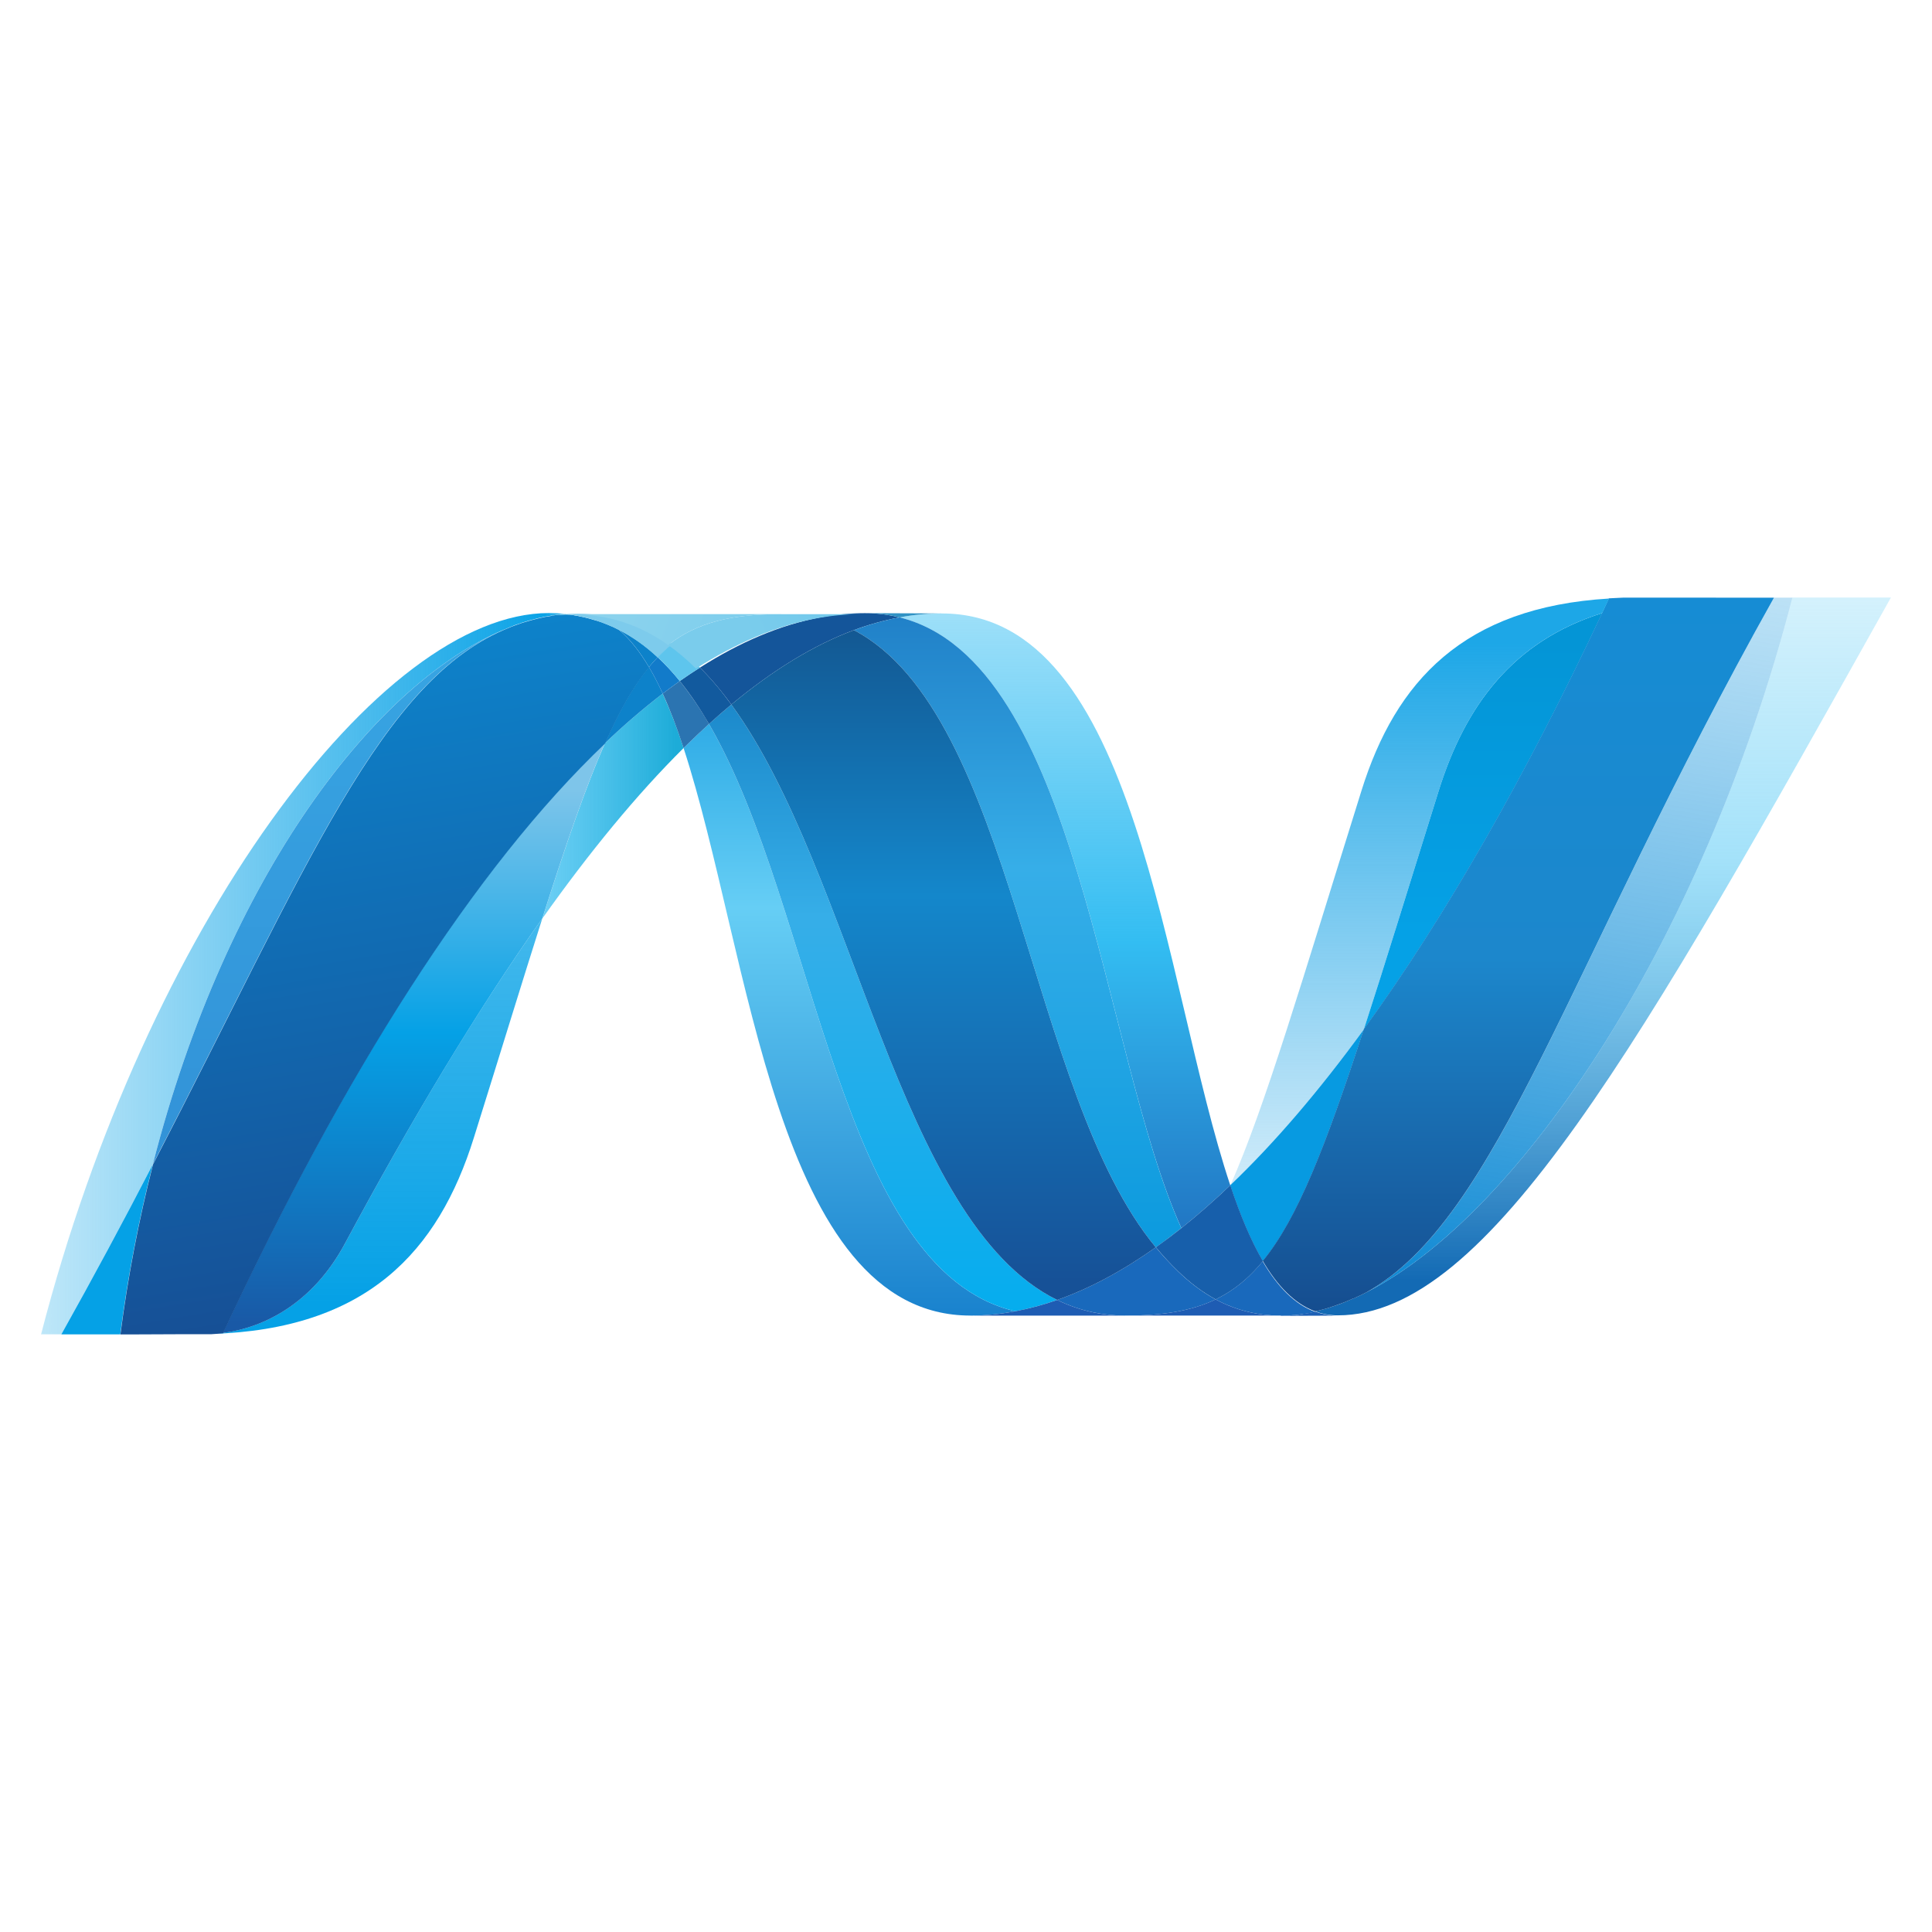
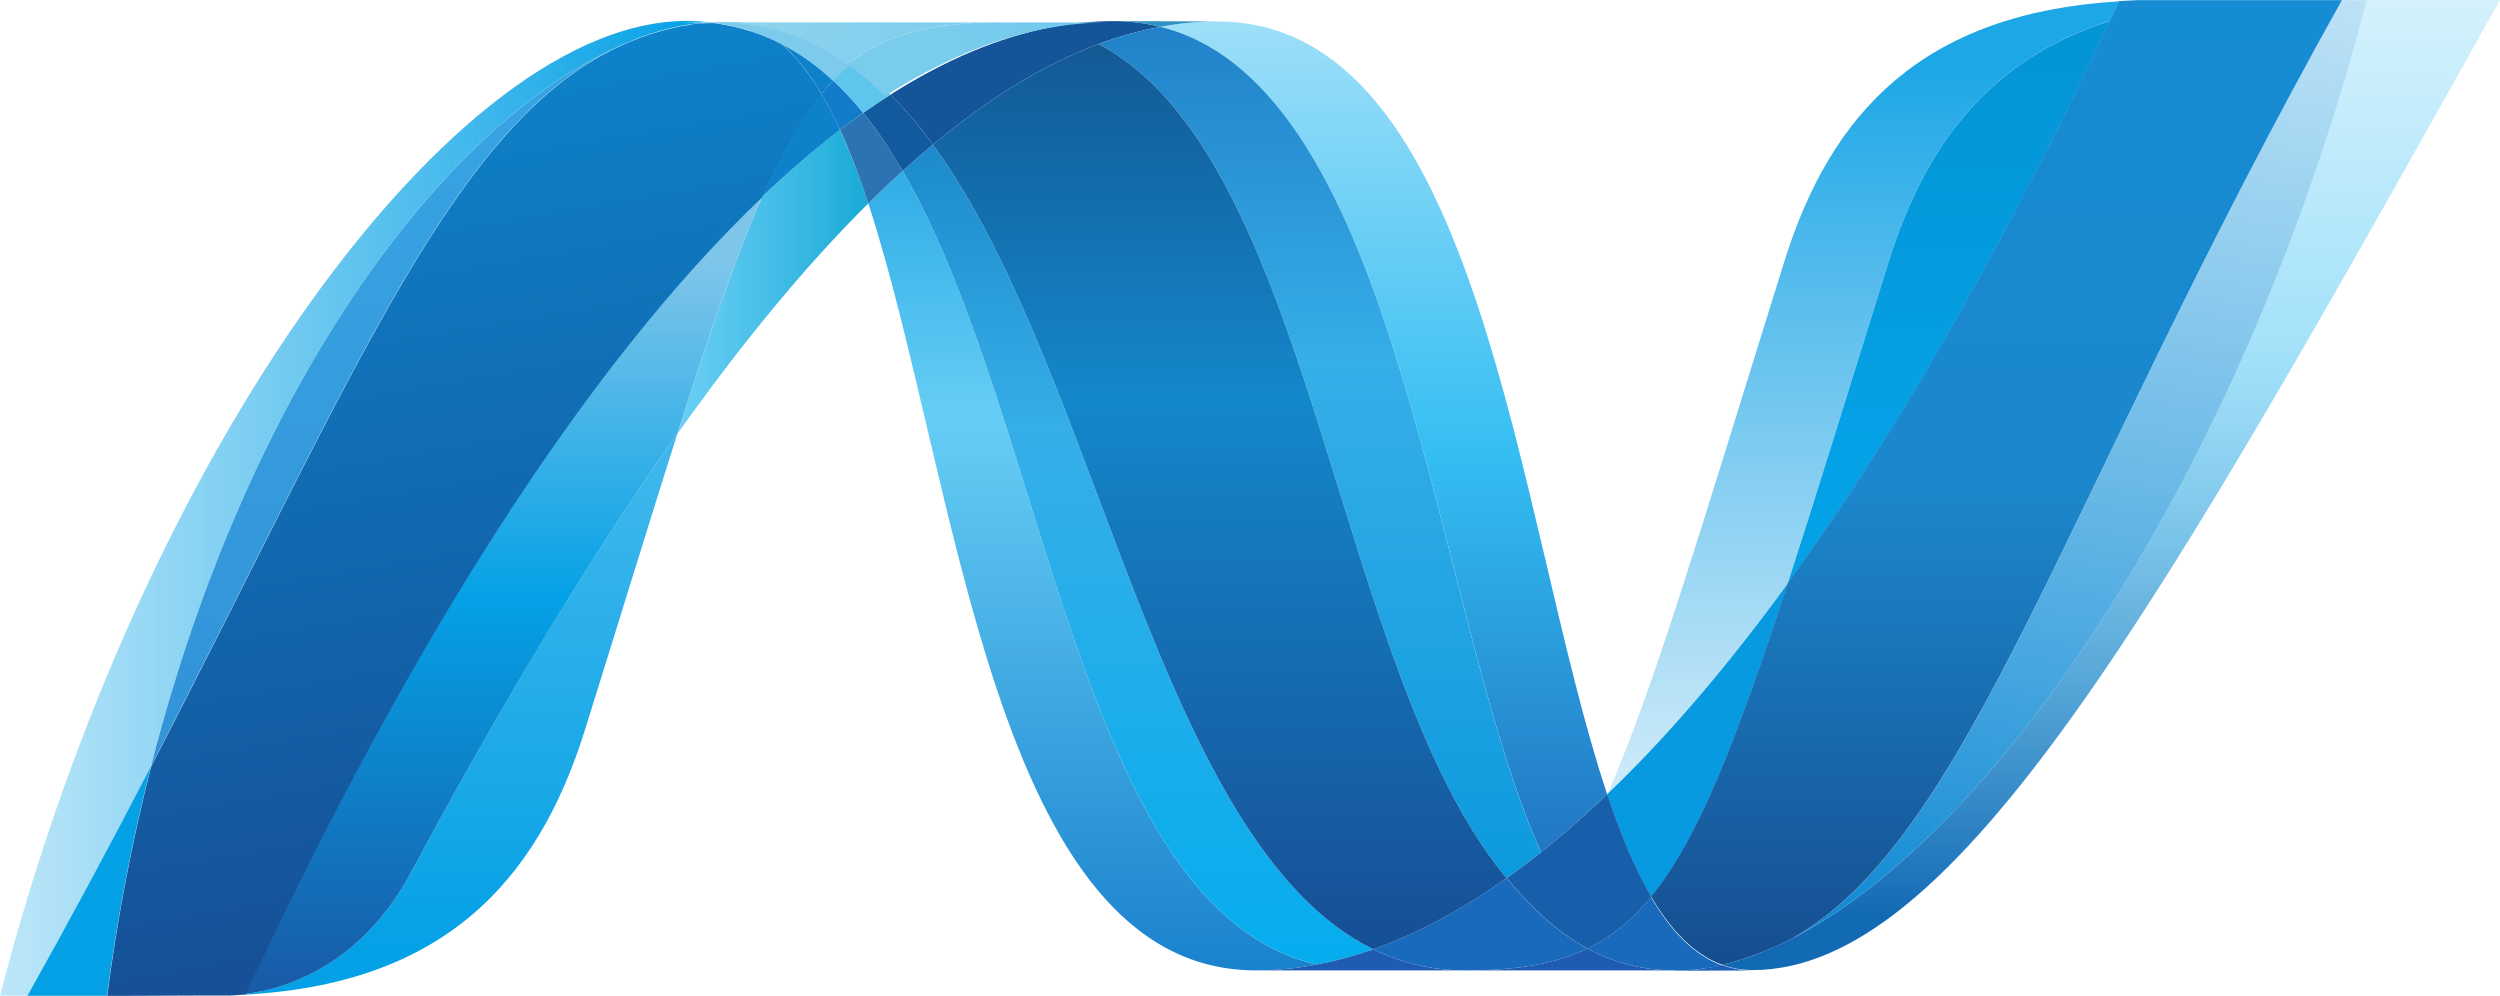
- <svg xmlns="http://www.w3.org/2000/svg" viewBox="0 0 128 128">
-   <linearGradient id="dot-net-original-a" gradientUnits="userSpaceOnUse" x1="61.631" y1="563.347" x2="62.022" y2="563.347" gradientTransform="matrix(0 149.735 149.735 0 -84296.266 -9188.014)">
-     <stop offset="0" stop-color="#0994DC" />
-     <stop offset=".35" stop-color="#66CEF5" />
-     <stop offset=".35" stop-color="#66CEF5" />
-     <stop offset=".846" stop-color="#127BCA" />
-     <stop offset=".846" stop-color="#127BCA" />
-     <stop offset="1" stop-color="#127BCA" />
+ <svg xmlns="http://www.w3.org/2000/svg" viewBox="0 0 122.557 48.821" version="1.1" id="svg70" width="122.557" height="48.821">
+   <defs id="defs70" />
+   <linearGradient id="dot-net-original-a" gradientUnits="userSpaceOnUse" x1="61.631" y1="563.347" x2="62.022" y2="563.347" gradientTransform="matrix(0,149.735,149.735,0,-84298.987,-9227.603)">
+     <stop offset="0" stop-color="#0994DC" id="stop1" />
+     <stop offset=".35" stop-color="#66CEF5" id="stop2" />
+     <stop offset=".35" stop-color="#66CEF5" id="stop3" />
+     <stop offset=".846" stop-color="#127BCA" id="stop4" />
+     <stop offset=".846" stop-color="#127BCA" id="stop5" />
+     <stop offset="1" stop-color="#127BCA" id="stop6" />
  </linearGradient>
-   <path fill="url(#dot-net-original-a)" d="M45.288 49.559c4.417 13.507 6.09 37.601 19.006 37.601.982 0 1.977-.096 2.974-.286-11.74-2.737-13.132-26.569-20.297-38.912a61.601 61.601 0 00-1.683 1.597" />
-   <linearGradient id="dot-net-original-b" gradientUnits="userSpaceOnUse" x1="61.705" y1="563.34" x2="62.095" y2="563.34" gradientTransform="matrix(0 153.551 153.551 0 -86442.719 -9435.969)">
-     <stop offset="0" stop-color="#0E76BC" />
-     <stop offset=".36" stop-color="#36AEE8" />
-     <stop offset=".36" stop-color="#36AEE8" />
-     <stop offset=".846" stop-color="#00ADEF" />
-     <stop offset=".846" stop-color="#00ADEF" />
-     <stop offset="1" stop-color="#00ADEF" />
+   <path fill="url(#dot-net-original-a)" d="m 42.567,9.97 c 4.417,13.507 6.09,37.601 19.006,37.601 0.982,0 1.977,-0.096 2.974,-0.286 C 52.807,44.548 51.415,20.716 44.25,8.373 A 61.601,61.601 0 0 0 42.567,9.97" id="path6" style="fill:url(#dot-net-original-a)" />
+   <linearGradient id="dot-net-original-b" gradientUnits="userSpaceOnUse" x1="61.705" y1="563.34" x2="62.095" y2="563.34" gradientTransform="matrix(0,153.551,153.551,0,-86445.44,-9475.558)">
+     <stop offset="0" stop-color="#0E76BC" id="stop7" />
+     <stop offset=".36" stop-color="#36AEE8" id="stop8" />
+     <stop offset=".36" stop-color="#36AEE8" id="stop9" />
+     <stop offset=".846" stop-color="#00ADEF" id="stop10" />
+     <stop offset=".846" stop-color="#00ADEF" id="stop11" />
+     <stop offset="1" stop-color="#00ADEF" id="stop12" />
  </linearGradient>
-   <path fill="url(#dot-net-original-b)" d="M46.971 47.962c7.165 12.342 8.557 36.174 20.297 38.912a18.621 18.621 0 002.773-.749C59.502 80.961 56.59 57.819 48.453 46.678c-.492.41-.987.839-1.482 1.284" />
-   <path fill="#14559A" d="M57.294 40.623c-.98 0-1.977.096-2.977.286-2.612.493-5.268 1.618-7.944 3.321.73.722 1.427 1.547 2.081 2.448 2.723-2.259 5.427-3.928 8.12-4.932a18.177 18.177 0 013.029-.842 9.393 9.393 0 00-2.309-.281" />
-   <linearGradient id="dot-net-original-c" gradientUnits="userSpaceOnUse" x1="67.486" y1="564.985" x2="67.876" y2="564.985" gradientTransform="matrix(0 -122.178 -122.178 0 69099.289 8331.043)">
-     <stop offset="0" stop-color="#1C63B7" />
-     <stop offset=".5" stop-color="#33BDF2" />
-     <stop offset="1" stop-color="#33BDF2" stop-opacity=".42" />
+   <path fill="url(#dot-net-original-b)" d="m 44.25,8.373 c 7.165,12.342 8.557,36.174 20.297,38.912 A 18.621,18.621 0 0 0 67.32,46.536 C 56.781,41.372 53.869,18.23 45.732,7.089 45.24,7.499 44.745,7.928 44.25,8.373" id="path12" style="fill:url(#dot-net-original-b)" />
+   <path fill="#14559a" d="m 54.573,1.034 c -0.98,0 -1.977,0.096 -2.977,0.286 -2.612,0.493 -5.268,1.618 -7.944,3.321 0.73,0.722 1.427,1.547 2.081,2.448 2.723,-2.259 5.427,-3.928 8.12,-4.932 A 18.177,18.177 0 0 1 56.882,1.315 9.393,9.393 0 0 0 54.573,1.034" id="path13" />
+   <linearGradient id="dot-net-original-c" gradientUnits="userSpaceOnUse" x1="67.486" y1="564.985" x2="67.876" y2="564.985" gradientTransform="matrix(0,-122.178,-122.178,0,69096.568,8291.454)">
+     <stop offset="0" stop-color="#1C63B7" id="stop13" />
+     <stop offset=".5" stop-color="#33BDF2" id="stop14" />
+     <stop offset="1" stop-color="#33BDF2" stop-opacity=".42" id="stop15" />
  </linearGradient>
-   <path fill="url(#dot-net-original-c)" d="M78.268 81.366a47.16 47.16 0 003.24-2.84c-4.488-13.443-6.095-37.883-19.101-37.883-.93 0-1.868.087-2.804.26C71.45 43.85 72.968 69.625 78.268 81.366" />
-   <path fill="#3092C4" d="M59.604 40.904a9.355 9.355 0 00-2.311-.282l5.114.019c-.929 0-1.867.086-2.803.263" />
-   <path fill="#1969BC" d="M78.04 84.221a19.441 19.441 0 01-1.466-1.584c-2.188 1.549-4.368 2.724-6.533 3.489.771.376 1.578.656 2.436.829.664.136 1.353.206 2.075.206 2.431 0 4.353-.288 5.987-1.072-.9-.488-1.726-1.118-2.499-1.868" />
-   <linearGradient id="dot-net-original-d" gradientUnits="userSpaceOnUse" x1="61.852" y1="563.281" x2="62.243" y2="563.281" gradientTransform="matrix(0 159.425 159.425 0 -89733.742 -9828.116)">
-     <stop offset="0" stop-color="#166AB8" />
-     <stop offset=".4" stop-color="#36AEE8" />
-     <stop offset=".4" stop-color="#36AEE8" />
-     <stop offset=".846" stop-color="#0798DD" />
-     <stop offset=".846" stop-color="#0798DD" />
-     <stop offset="1" stop-color="#0798DD" />
+   <path fill="url(#dot-net-original-c)" d="m 75.547,41.777 a 47.16,47.16 0 0 0 3.24,-2.84 C 74.299,25.494 72.692,1.054 59.686,1.054 c -0.93,0 -1.868,0.087 -2.804,0.26 11.847,2.947 13.365,28.722 18.665,40.463" id="path15" style="fill:url(#dot-net-original-c)" />
+   <path fill="#3092c4" d="M 56.883,1.315 A 9.355,9.355 0 0 0 54.572,1.033 l 5.114,0.019 c -0.929,0 -1.867,0.086 -2.803,0.263" id="path16" />
+   <path fill="#1969bc" d="m 75.319,44.632 a 19.441,19.441 0 0 1 -1.466,-1.584 c -2.188,1.549 -4.368,2.724 -6.533,3.489 0.771,0.376 1.578,0.656 2.436,0.829 0.664,0.136 1.353,0.206 2.075,0.206 2.431,0 4.353,-0.288 5.987,-1.072 -0.9,-0.488 -1.726,-1.118 -2.499,-1.868" id="path17" />
+   <linearGradient id="dot-net-original-d" gradientUnits="userSpaceOnUse" x1="61.852" y1="563.281" x2="62.243" y2="563.281" gradientTransform="matrix(0,159.425,159.425,0,-89736.463,-9867.705)">
+     <stop offset="0" stop-color="#166AB8" id="stop17" />
+     <stop offset=".4" stop-color="#36AEE8" id="stop18" />
+     <stop offset=".4" stop-color="#36AEE8" id="stop19" />
+     <stop offset=".846" stop-color="#0798DD" id="stop20" />
+     <stop offset=".846" stop-color="#0798DD" id="stop21" />
+     <stop offset="1" stop-color="#0798DD" id="stop22" />
  </linearGradient>
-   <path fill="url(#dot-net-original-d)" d="M56.573 41.748c10.611 5.55 11.534 30.684 20.001 40.889.568-.4 1.13-.824 1.691-1.271-5.3-11.741-6.815-37.519-18.66-40.463-1.011.189-2.02.469-3.032.845" />
-   <linearGradient id="dot-net-original-e" gradientUnits="userSpaceOnUse" x1="61.975" y1="563.367" x2="62.366" y2="563.367" gradientTransform="matrix(0 169.528 169.528 0 -95443.742 -10473.372)">
-     <stop offset="0" stop-color="#124379" />
-     <stop offset=".39" stop-color="#1487CB" />
-     <stop offset=".39" stop-color="#1487CB" />
-     <stop offset=".78" stop-color="#165197" />
-     <stop offset=".78" stop-color="#165197" />
-     <stop offset="1" stop-color="#165197" />
+   <path fill="url(#dot-net-original-d)" d="m 53.852,2.159 c 10.611,5.55 11.534,30.684 20.001,40.889 0.568,-0.4 1.13,-0.824 1.691,-1.271 -5.3,-11.741 -6.815,-37.519 -18.66,-40.463 -1.011,0.189 -2.02,0.469 -3.032,0.845" id="path22" style="fill:url(#dot-net-original-d)" />
+   <linearGradient id="dot-net-original-e" gradientUnits="userSpaceOnUse" x1="61.975" y1="563.367" x2="62.366" y2="563.367" gradientTransform="matrix(0,169.528,169.528,0,-95446.463,-10512.961)">
+     <stop offset="0" stop-color="#124379" id="stop23" />
+     <stop offset=".39" stop-color="#1487CB" id="stop24" />
+     <stop offset=".39" stop-color="#1487CB" id="stop25" />
+     <stop offset=".78" stop-color="#165197" id="stop26" />
+     <stop offset=".78" stop-color="#165197" id="stop27" />
+     <stop offset="1" stop-color="#165197" id="stop28" />
  </linearGradient>
-   <path fill="url(#dot-net-original-e)" d="M48.453 46.678c8.137 11.141 11.049 34.284 21.588 39.448 2.166-.765 4.346-1.939 6.533-3.489-8.467-10.205-9.39-35.338-20.001-40.889-2.693 1.002-5.397 2.671-8.12 4.93" />
-   <linearGradient id="dot-net-original-f" gradientUnits="userSpaceOnUse" x1="1006.454" y1="-1412.08" x2="1008.771" y2="-1412.08" gradientTransform="matrix(4.038 0 0 -4.038 -4028.633 -5649.283)">
-     <stop offset="0" stop-color="#33BDF2" stop-opacity=".698" />
-     <stop offset="1" stop-color="#1DACD8" />
+   <path fill="url(#dot-net-original-e)" d="M 45.732,7.089 C 53.869,18.23 56.781,41.373 67.32,46.537 69.486,45.772 71.666,44.598 73.853,43.048 65.386,32.843 64.463,7.71 53.852,2.159 51.159,3.161 48.455,4.83 45.732,7.089" id="path28" style="fill:url(#dot-net-original-e)" />
+   <linearGradient id="dot-net-original-f" gradientUnits="userSpaceOnUse" x1="1006.454" y1="-1412.08" x2="1008.771" y2="-1412.08" gradientTransform="matrix(4.038,0,0,-4.038,-4031.354,-5688.872)">
+     <stop offset="0" stop-color="#33BDF2" stop-opacity=".698" id="stop29" />
+     <stop offset="1" stop-color="#1DACD8" id="stop30" />
  </linearGradient>
-   <path fill="url(#dot-net-original-f)" d="M40.083 49.234c-1.275 2.883-2.578 6.674-4.152 11.621 3.131-4.413 6.253-8.214 9.357-11.295a33.873 33.873 0 00-1.382-3.606 46.113 46.113 0 00-3.823 3.28" />
-   <path fill="#2B74B1" d="M45.037 45.121c-.374.268-.751.542-1.13.832.495 1.08.953 2.292 1.38 3.607a66.502 66.502 0 011.684-1.597 22.346 22.346 0 00-1.934-2.842" />
-   <path fill="#125A9E" d="M46.373 44.229c-.445.282-.888.58-1.337.891.695.855 1.333 1.81 1.936 2.844.495-.448.989-.879 1.482-1.287-.654-.9-1.35-1.726-2.081-2.448" />
-   <linearGradient id="dot-net-original-g" gradientUnits="userSpaceOnUse" x1="67.564" y1="565.48" x2="67.954" y2="565.48" gradientTransform="matrix(0 -119.018 -119.018 0 67408.578 8125.832)">
-     <stop offset="0" stop-color="#136AB4" />
-     <stop offset=".6" stop-color="#59CAF5" stop-opacity=".549" />
-     <stop offset="1" stop-color="#59CAF5" stop-opacity=".235" />
+   <path fill="url(#dot-net-original-f)" d="m 37.362,9.645 c -1.275,2.883 -2.578,6.674 -4.152,11.621 3.131,-4.413 6.253,-8.214 9.357,-11.295 a 33.873,33.873 0 0 0 -1.382,-3.606 46.113,46.113 0 0 0 -3.823,3.28" id="path30" style="fill:url(#dot-net-original-f)" />
+   <path fill="#2b74b1" d="m 42.316,5.532 c -0.374,0.268 -0.751,0.542 -1.13,0.832 0.495,1.08 0.953,2.292 1.38,3.607 A 66.502,66.502 0 0 1 44.25,8.374 22.346,22.346 0 0 0 42.316,5.532" id="path31" />
+   <path fill="#125a9e" d="m 43.652,4.64 c -0.445,0.282 -0.888,0.58 -1.337,0.891 0.695,0.855 1.333,1.81 1.936,2.844 0.495,-0.448 0.989,-0.879 1.482,-1.287 -0.654,-0.9 -1.35,-1.726 -2.081,-2.448" id="path32" />
+   <linearGradient id="dot-net-original-g" gradientUnits="userSpaceOnUse" x1="67.564" y1="565.48" x2="67.954" y2="565.48" gradientTransform="matrix(0,-119.018,-119.018,0,67405.857,8086.243)">
+     <stop offset="0" stop-color="#136AB4" id="stop32" />
+     <stop offset=".6" stop-color="#59CAF5" stop-opacity=".549" id="stop33" />
+     <stop offset="1" stop-color="#59CAF5" stop-opacity=".235" id="stop34" />
  </linearGradient>
-   <path fill="url(#dot-net-original-g)" d="M118.751 39.594c-6.001 23.144-18.536 41.734-29.044 46.42h-.021l-.567.243-.069.027-.161.062-.072.03-.263.093-.108.038-.131.043-.126.044-.112.038-.224.068-.096.025-.151.041-.103.028-.165.043-.201.044c.475.175.97.264 1.503.264 9.965 0 20.013-17.858 36.638-47.556h-6.528l.001.005z" />
-   <linearGradient id="dot-net-original-h" gradientUnits="userSpaceOnUse" x1="998.231" y1="-1414.829" x2="1006.826" y2="-1414.829" gradientTransform="matrix(4.038 0 0 -4.038 -4028.633 -5649.283)">
-     <stop offset="0" stop-color="#05A1E6" stop-opacity=".247" />
-     <stop offset="1" stop-color="#05A1E6" />
+   <path fill="url(#dot-net-original-g)" d="m 116.03,0.005 c -6.001,23.144 -18.536,41.734 -29.044,46.42 h -0.021 l -0.567,0.243 -0.069,0.027 -0.161,0.062 -0.072,0.03 -0.263,0.093 -0.108,0.038 -0.131,0.043 -0.126,0.044 -0.112,0.038 -0.224,0.068 -0.096,0.025 -0.151,0.041 -0.103,0.028 -0.165,0.043 -0.201,0.044 c 0.475,0.175 0.97,0.264 1.503,0.264 9.965,0 20.013,-17.858 36.638,-47.556 h -6.528 z" id="path34" style="fill:url(#dot-net-original-g)" />
+   <linearGradient id="dot-net-original-h" gradientUnits="userSpaceOnUse" x1="998.231" y1="-1414.829" x2="1006.826" y2="-1414.829" gradientTransform="matrix(4.038,0,0,-4.038,-4031.354,-5688.872)">
+     <stop offset="0" stop-color="#05A1E6" stop-opacity=".247" id="stop35" />
+     <stop offset="1" stop-color="#05A1E6" id="stop36" />
  </linearGradient>
-   <path fill="url(#dot-net-original-h)" d="M33.766 41.563l.019-.016.023-.015h.013l.161-.062.032-.016.042-.017.173-.062h.009l.383-.134.057-.015.164-.049.075-.024.165-.049.063-.017.548-.142.075-.017.16-.031.078-.024.161-.03h.038l.333-.062h.066l.154-.027.087-.015.147-.022.081-.016.358-.032a11.467 11.467 0 00-1.061-.054c-11.223 0-26.685 20.822-33.649 47.788h1.343a390.312 390.312 0 006.062-11.266c4.879-19.1 14.814-32.126 23.64-35.577" />
-   <path fill="#0D82CA" d="M40.083 49.234a46.488 46.488 0 013.823-3.281 17.961 17.961 0 00-.911-1.761c-1.026 1.246-1.964 2.89-2.912 5.042" />
-   <path fill="#0D82CA" d="M41.005 41.72c.733.614 1.39 1.46 1.99 2.473.189-.232.381-.447.58-.649a11.263 11.263 0 00-2.712-1.897l.12.057.022.016" />
-   <linearGradient id="dot-net-original-i" gradientUnits="userSpaceOnUse" x1="67.491" y1="564.359" x2="67.881" y2="564.359" gradientTransform="matrix(0 -121.865 -121.865 0 68797.742 8310.488)">
-     <stop offset="0" stop-color="#318ED5" />
-     <stop offset="1" stop-color="#38A7E4" />
+   <path fill="url(#dot-net-original-h)" d="M 31.045,1.974 31.064,1.958 31.087,1.943 H 31.1 l 0.161,-0.062 0.032,-0.016 0.042,-0.017 0.173,-0.062 h 0.009 l 0.383,-0.134 0.057,-0.015 0.164,-0.049 0.075,-0.024 0.165,-0.049 0.063,-0.017 0.548,-0.142 0.075,-0.017 0.16,-0.031 0.078,-0.024 0.161,-0.03 h 0.038 l 0.333,-0.062 h 0.066 L 34.037,1.165 34.124,1.15 34.271,1.128 34.352,1.112 34.71,1.08 A 11.467,11.467 0 0 0 33.649,1.026 C 22.426,1.026 6.964,21.848 0,48.814 H 1.343 A 390.312,390.312 0 0 0 7.405,37.548 C 12.284,18.448 22.219,5.422 31.045,1.971" id="path36" style="fill:url(#dot-net-original-h)" />
+   <path fill="#0d82ca" d="M 37.362,9.645 A 46.488,46.488 0 0 1 41.185,6.364 17.961,17.961 0 0 0 40.274,4.603 c -1.026,1.246 -1.964,2.89 -2.912,5.042" id="path37" />
+   <path fill="#0d82ca" d="m 38.284,2.131 c 0.733,0.614 1.39,1.46 1.99,2.473 0.189,-0.232 0.381,-0.447 0.58,-0.649 A 11.263,11.263 0 0 0 38.142,2.058 l 0.12,0.057 0.022,0.016" id="path38" />
+   <linearGradient id="dot-net-original-i" gradientUnits="userSpaceOnUse" x1="67.491" y1="564.359" x2="67.881" y2="564.359" gradientTransform="matrix(0,-121.865,-121.865,0,68795.021,8270.899)">
+     <stop offset="0" stop-color="#318ED5" id="stop38" />
+     <stop offset="1" stop-color="#38A7E4" id="stop39" />
  </linearGradient>
-   <path fill="url(#dot-net-original-i)" d="M10.127 77.138c10.233-19.719 15.081-32.199 23.64-35.577-8.825 3.454-18.762 16.479-23.64 35.577" />
-   <path fill="#127BCA" d="M43.574 43.544c-.199.204-.389.417-.58.649.322.538.621 1.124.913 1.76.378-.29.756-.563 1.129-.832a15.351 15.351 0 00-1.462-1.577" />
-   <linearGradient id="dot-net-original-j" gradientUnits="userSpaceOnUse" x1="67.593" y1="564.41" x2="67.984" y2="564.41" gradientTransform="matrix(0 -118.46 -118.46 0 66884.703 8093.017)">
-     <stop offset="0" stop-color="#05A1E6" />
-     <stop offset="1" stop-color="#05A1E6" stop-opacity=".549" />
+   <path fill="url(#dot-net-original-i)" d="M 7.406,37.549 C 17.639,17.83 22.487,5.35 31.046,1.972 22.221,5.426 12.284,18.451 7.406,37.549" id="path39" style="fill:url(#dot-net-original-i)" />
+   <path fill="#127bca" d="m 40.853,3.955 c -0.199,0.204 -0.389,0.417 -0.58,0.649 0.322,0.538 0.621,1.124 0.913,1.76 0.378,-0.29 0.756,-0.563 1.129,-0.832 A 15.351,15.351 0 0 0 40.853,3.955" id="path40" />
+   <linearGradient id="dot-net-original-j" gradientUnits="userSpaceOnUse" x1="67.593" y1="564.41" x2="67.984" y2="564.41" gradientTransform="matrix(0,-118.46,-118.46,0,66881.982,8053.428)">
+     <stop offset="0" stop-color="#05A1E6" id="stop40" />
+     <stop offset="1" stop-color="#05A1E6" stop-opacity=".549" id="stop41" />
  </linearGradient>
-   <path fill="url(#dot-net-original-j)" d="M14.773 88.315l-.186.022h-.035l-.158.016h-.026l-.376.025h-.039c10.356-.29 15.091-5.475 17.44-12.997 1.785-5.701 3.252-10.505 4.537-14.535-4.338 6.106-8.696 13.384-13.077 21.539-2.112 3.93-5.325 5.572-8.08 5.922" />
-   <linearGradient id="dot-net-original-k" gradientUnits="userSpaceOnUse" x1="68.291" y1="564.525" x2="68.682" y2="564.525" gradientTransform="matrix(0 -100.1 -100.1 0 56536.551 6924.301)">
-     <stop offset="0" stop-color="#1959A6" />
-     <stop offset=".5" stop-color="#05A1E6" />
-     <stop offset=".5" stop-color="#05A1E6" />
-     <stop offset=".918" stop-color="#7EC5EA" />
-     <stop offset="1" stop-color="#7EC5EA" />
+   <path fill="url(#dot-net-original-j)" d="m 12.052,48.726 -0.186,0.022 h -0.035 l -0.158,0.016 h -0.026 l -0.376,0.025 h -0.039 c 10.356,-0.29 15.091,-5.475 17.44,-12.997 1.785,-5.701 3.252,-10.505 4.537,-14.535 -4.338,6.106 -8.696,13.384 -13.077,21.539 -2.112,3.93 -5.325,5.572 -8.08,5.922" id="path41" style="fill:url(#dot-net-original-j)" />
+   <linearGradient id="dot-net-original-k" gradientUnits="userSpaceOnUse" x1="68.291" y1="564.525" x2="68.682" y2="564.525" gradientTransform="matrix(0,-100.1,-100.1,0,56533.83,6884.712)">
+     <stop offset="0" stop-color="#1959A6" id="stop42" />
+     <stop offset=".5" stop-color="#05A1E6" id="stop43" />
+     <stop offset=".5" stop-color="#05A1E6" id="stop44" />
+     <stop offset=".918" stop-color="#7EC5EA" id="stop45" />
+     <stop offset="1" stop-color="#7EC5EA" id="stop46" />
  </linearGradient>
-   <path fill="url(#dot-net-original-k)" d="M14.773 88.311c2.755-.351 5.968-1.991 8.08-5.923 4.381-8.151 8.741-15.431 13.075-21.538 1.577-4.949 2.878-8.737 4.154-11.621-8.639 8.223-17.311 21.896-25.31 39.077" />
-   <path fill="#05A1E6" d="M10.127 77.139a388.004 388.004 0 01-6.063 11.266h3.904a95.502 95.502 0 012.158-11.264" />
-   <linearGradient id="dot-net-original-l" gradientUnits="userSpaceOnUse" x1="67.892" y1="563.82" x2="68.282" y2="563.82" gradientTransform="scale(-110.211 110.211) rotate(-80 -301.688 322.91)">
-     <stop offset="0" stop-color="#165096" />
-     <stop offset="1" stop-color="#0D82CA" />
+   <path fill="url(#dot-net-original-k)" d="m 12.052,48.722 c 2.755,-0.351 5.968,-1.991 8.08,-5.923 4.381,-8.151 8.741,-15.431 13.075,-21.538 1.577,-4.949 2.878,-8.737 4.154,-11.621 -8.639,8.223 -17.311,21.896 -25.31,39.077" id="path46" style="fill:url(#dot-net-original-k)" />
+   <path fill="#05a1e6" d="M 7.406,37.55 A 388.004,388.004 0 0 1 1.343,48.816 H 5.247 A 95.502,95.502 0 0 1 7.405,37.552" id="path47" />
+   <linearGradient id="dot-net-original-l" gradientUnits="userSpaceOnUse" x1="67.892" y1="563.82" x2="68.282" y2="563.82" gradientTransform="matrix(-19.13794,-108.5366,-108.5366,19.13794,62520.497,-3375.391)">
+     <stop offset="0" stop-color="#165096" id="stop47" />
+     <stop offset="1" stop-color="#0D82CA" id="stop48" />
  </linearGradient>
-   <path fill="url(#dot-net-original-l)" d="M37.073 40.709l-.083.016-.146.021-.086.015-.154.027-.066.016-.333.058h-.038l-.162.032-.081.022-.157.031-.074.018-.549.142-.063.018-.166.049-.075.021-.163.049-.06.016-.381.134-.173.06-.072.03-.161.06-.054.026c-8.558 3.377-13.406 15.857-23.639 35.576A94.655 94.655 0 007.979 88.41h.547l3.755-.016h1.723l.375-.025h.024l.158-.016h.037l.186-.022c8-17.182 16.672-30.854 25.31-39.077.95-2.152 1.887-3.796 2.911-5.04-.6-1.013-1.256-1.861-1.988-2.476l-.021-.016-.122-.059-.121-.061-.117-.057-.139-.058-.108-.047-.227-.095-.097-.036-.169-.068-.091-.03-.235-.081h-.019l-.272-.077-.061-.019-.229-.064-.053-.015a7.851 7.851 0 00-.569-.125l-.059-.016-.247-.04-.049-.015-.292-.039h-.051l-.226-.025-.358.033" />
-   <linearGradient id="dot-net-original-m" gradientUnits="userSpaceOnUse" x1="70.847" y1="566.882" x2="71.237" y2="566.882" gradientTransform="matrix(0 -56.721 -56.721 0 32252.127 4080.282)">
-     <stop offset="0" stop-color="#05A1E6" />
-     <stop offset=".874" stop-color="#0495D6" />
-     <stop offset="1" stop-color="#0495D6" />
+   <path fill="url(#dot-net-original-l)" d="m 34.352,1.12 -0.083,0.016 -0.146,0.021 -0.086,0.015 -0.154,0.027 -0.066,0.016 -0.333,0.058 h -0.038 l -0.162,0.032 -0.081,0.022 -0.157,0.031 -0.074,0.018 -0.549,0.142 -0.063,0.018 -0.166,0.049 -0.075,0.021 -0.163,0.049 -0.06,0.016 -0.381,0.134 -0.173,0.06 -0.072,0.03 -0.161,0.06 -0.054,0.026 C 22.497,5.358 17.649,17.838 7.416,37.557 A 94.655,94.655 0 0 0 5.258,48.821 H 5.805 L 9.56,48.805 h 1.723 l 0.375,-0.025 h 0.024 l 0.158,-0.016 h 0.037 l 0.186,-0.022 c 8,-17.182 16.672,-30.854 25.31,-39.077 0.95,-2.152 1.887,-3.796 2.911,-5.04 -0.6,-1.013 -1.256,-1.861 -1.988,-2.476 L 38.275,2.133 38.153,2.074 38.032,2.013 37.915,1.956 37.776,1.898 37.668,1.851 37.441,1.756 37.344,1.72 37.175,1.652 37.084,1.622 36.849,1.541 H 36.83 L 36.558,1.464 36.497,1.445 36.268,1.381 36.215,1.366 A 7.851,7.851 0 0 0 35.646,1.241 L 35.587,1.225 35.34,1.185 35.291,1.17 34.999,1.131 H 34.948 L 34.722,1.106 34.364,1.139" id="path48" style="fill:url(#dot-net-original-l)" />
+   <linearGradient id="dot-net-original-m" gradientUnits="userSpaceOnUse" x1="70.847" y1="566.882" x2="71.237" y2="566.882" gradientTransform="matrix(0,-56.721,-56.721,0,32249.406,4040.693)">
+     <stop offset="0" stop-color="#05A1E6" id="stop49" />
+     <stop offset=".874" stop-color="#0495D6" id="stop50" />
+     <stop offset="1" stop-color="#0495D6" id="stop51" />
  </linearGradient>
-   <path fill="url(#dot-net-original-m)" d="M95.311 52.407c-1.97 6.307-3.563 11.51-4.952 15.791 5.403-7.435 10.725-16.787 15.792-27.579-5.913 1.857-9.065 6.107-10.84 11.788" />
-   <linearGradient id="dot-net-original-n" gradientUnits="userSpaceOnUse" x1="61.634" y1="562.213" x2="62.024" y2="562.213" gradientTransform="scale(-132.813 132.813) rotate(80 365.248 244.034)">
-     <stop offset="0" stop-color="#38A7E4" stop-opacity=".329" />
-     <stop offset=".962" stop-color="#0E88D3" />
-     <stop offset=".962" stop-color="#0E88D3" />
-     <stop offset="1" stop-color="#0E88D3" />
+   <path fill="url(#dot-net-original-m)" d="M 92.59,12.818 C 90.62,19.125 89.027,24.328 87.638,28.609 93.041,21.174 98.363,11.822 103.43,1.03 97.517,2.887 94.365,7.137 92.59,12.818" id="path51" style="fill:url(#dot-net-original-m)" />
+   <linearGradient id="dot-net-original-n" gradientUnits="userSpaceOnUse" x1="61.634" y1="562.213" x2="62.024" y2="562.213" gradientTransform="matrix(-23.06273,130.7953,130.7953,23.06273,-72007.279,-21029.504)">
+     <stop offset="0" stop-color="#38A7E4" stop-opacity=".329" id="stop52" />
+     <stop offset=".962" stop-color="#0E88D3" id="stop53" />
+     <stop offset=".962" stop-color="#0E88D3" id="stop54" />
+     <stop offset="1" stop-color="#0E88D3" id="stop55" />
  </linearGradient>
-   <path fill="url(#dot-net-original-n)" d="M90.53 85.621c-.275.14-.552.273-.823.394 10.508-4.687 23.044-23.277 29.044-46.421h-1.216c-13.788 24.631-18.222 41.12-27.005 46.027" />
-   <path fill="#079AE1" d="M83.668 83.552c2.287-2.791 4.148-7.535 6.691-15.354-2.933 4.029-5.885 7.492-8.84 10.316l-.015.025c.645 1.931 1.352 3.636 2.158 5.012" />
-   <path fill="#1969BC" d="M83.668 83.552c-.778.95-1.603 1.673-2.519 2.209-.2.117-.404.227-.61.327a8.839 8.839 0 003.206 1.011l.524.046h.031l.252.016h.855l.097-.016.189-.016h.092l.205-.022h.017l.063-.015.219-.034h.064l.246-.041h.04l.491-.104c-1.357-.496-2.492-1.667-3.469-3.334" />
-   <path fill="#1E5CB3" d="M64.295 87.161c.982 0 1.976-.096 2.973-.288a18.309 18.309 0 002.773-.747c.771.376 1.579.656 2.435.831.664.135 1.354.205 2.077.205H64.295zM74.553 87.161c2.429 0 4.353-.288 5.986-1.073a8.84 8.84 0 003.206 1.012l.524.045h.031l.252.016h.302-10.301z" />
-   <path fill="#1D60B5" d="M84.854 87.161h.561l.097-.016.191-.016h.092l.204-.022h.017l.062-.016.219-.033.067-.015.247-.04h.039l.491-.104c.475.175.97.264 1.503.264l-3.788.016-.002-.018z" />
-   <path fill="#175FAB" d="M81.511 78.54v-.016a47.16 47.16 0 01-3.24 2.84 36.81 36.81 0 01-1.693 1.271c.476.568.959 1.1 1.468 1.585.772.749 1.597 1.38 2.498 1.867.205-.101.41-.211.609-.327.918-.536 1.741-1.26 2.52-2.209-.806-1.376-1.513-3.082-2.157-5.012" />
-   <linearGradient id="dot-net-original-o" gradientUnits="userSpaceOnUse" x1="61.149" y1="562.654" x2="61.539" y2="562.654" gradientTransform="matrix(0 123.742 123.742 0 -69523.625 -7527.189)">
-     <stop offset="0" stop-color="#168CD4" />
-     <stop offset=".5" stop-color="#1C87CC" />
-     <stop offset="1" stop-color="#154B8D" />
+   <path fill="url(#dot-net-original-n)" d="m 87.809,46.032 c -0.275,0.14 -0.552,0.273 -0.823,0.394 C 97.494,41.739 110.03,23.149 116.03,0.005 h -1.216 C 101.026,24.636 96.592,41.125 87.809,46.032" id="path55" style="fill:url(#dot-net-original-n)" />
+   <path fill="#079ae1" d="m 80.947,43.963 c 2.287,-2.791 4.148,-7.535 6.691,-15.354 -2.933,4.029 -5.885,7.492 -8.84,10.316 l -0.015,0.025 c 0.645,1.931 1.352,3.636 2.158,5.012" id="path56" />
+   <path fill="#1969bc" d="m 80.947,43.963 c -0.778,0.95 -1.603,1.673 -2.519,2.209 -0.2,0.117 -0.404,0.227 -0.61,0.327 a 8.839,8.839 0 0 0 3.206,1.011 l 0.524,0.046 h 0.031 l 0.252,0.016 h 0.855 l 0.097,-0.016 0.189,-0.016 h 0.092 l 0.205,-0.022 h 0.017 l 0.063,-0.015 0.219,-0.034 h 0.064 l 0.246,-0.041 h 0.04 l 0.491,-0.104 C 83.052,46.828 81.917,45.657 80.94,43.99" id="path57" />
+   <path fill="#1e5cb3" d="m 61.574,47.572 c 0.982,0 1.976,-0.096 2.973,-0.288 a 18.309,18.309 0 0 0 2.773,-0.747 c 0.771,0.376 1.579,0.656 2.435,0.831 0.664,0.135 1.354,0.205 2.077,0.205 H 61.574 Z m 10.258,0 c 2.429,0 4.353,-0.288 5.986,-1.073 a 8.84,8.84 0 0 0 3.206,1.012 l 0.524,0.045 h 0.031 l 0.252,0.016 h 0.302 z" id="path58" />
+   <path fill="#1d60b5" d="m 82.133,47.572 h 0.561 l 0.097,-0.016 0.191,-0.016 h 0.092 l 0.204,-0.022 h 0.017 l 0.062,-0.016 0.219,-0.033 0.067,-0.015 0.247,-0.04 h 0.039 L 84.42,47.31 c 0.475,0.175 0.97,0.264 1.503,0.264 l -3.788,0.016 z" id="path59" />
+   <path fill="#175fab" d="m 78.79,38.951 v -0.016 a 47.16,47.16 0 0 1 -3.24,2.84 36.81,36.81 0 0 1 -1.693,1.271 c 0.476,0.568 0.959,1.1 1.468,1.585 0.772,0.749 1.597,1.38 2.498,1.867 0.205,-0.101 0.41,-0.211 0.609,-0.327 0.918,-0.536 1.741,-1.26 2.52,-2.209 -0.806,-1.376 -1.513,-3.082 -2.157,-5.012" id="path60" />
+   <linearGradient id="dot-net-original-o" gradientUnits="userSpaceOnUse" x1="61.149" y1="562.654" x2="61.539" y2="562.654" gradientTransform="matrix(0,123.742,123.742,0,-69526.346,-7566.778)">
+     <stop offset="0" stop-color="#168CD4" id="stop60" />
+     <stop offset=".5" stop-color="#1C87CC" id="stop61" />
+     <stop offset="1" stop-color="#154B8D" id="stop62" />
  </linearGradient>
-   <path fill="url(#dot-net-original-o)" d="M113.685 39.594h-6.121l-.97.047-.451.966c-5.068 10.793-10.388 20.145-15.791 27.58-2.54 7.818-4.404 12.563-6.69 15.353.977 1.668 2.114 2.84 3.466 3.337l.106-.023h.022l.075-.016.17-.042.101-.029.151-.039.094-.027.226-.068.112-.038.126-.046.13-.041.106-.04.264-.093.073-.027.162-.063.068-.025.568-.243h.02c.271-.119.547-.254.821-.394 8.785-4.908 13.22-21.396 27.008-46.026h-3.851l.005-.003z" />
-   <path fill="#7DCBEC" d="M37.433 40.677l.063.016.16.017h.054l.292.038.049.016.246.041.062.015.567.126.052.016.228.064.063.019.271.077.021.016.237.081.09.029.17.069.096.034.226.094.11.047.136.059.12.057.119.062c.979.48 1.879 1.121 2.713 1.898.308-.323.628-.613.962-.874-1.823-1.293-3.89-2.03-6.271-2.03-.276 0-.552.016-.832.037" />
-   <path fill="#5EC5ED" d="M43.574 43.544c.511.475 1 1.005 1.462 1.577.448-.311.892-.611 1.337-.891a14.13 14.13 0 00-1.839-1.56c-.333.26-.652.552-.96.874" />
-   <g transform="matrix(5.048 0 0 -5.048 -9064.26 2270.61)">
-     <linearGradient id="dot-net-original-p" gradientUnits="userSpaceOnUse" x1="1806.96" y1="336.158" x2="1807.35" y2="336.158" gradientTransform="scale(30.857 -30.857) rotate(22.527 1812.675 -4228.953)">
-       <stop offset="0" stop-color="#97D6EE" />
-       <stop offset=".703" stop-color="#55C1EA" />
-       <stop offset="1" stop-color="#55C1EA" />
+   <path fill="url(#dot-net-original-o)" d="m 110.964,0.005 h -6.121 l -0.97,0.047 -0.451,0.966 c -5.068,10.793 -10.388,20.145 -15.791,27.58 -2.54,7.818 -4.404,12.563 -6.69,15.353 0.977,1.668 2.114,2.84 3.466,3.337 l 0.106,-0.023 h 0.022 l 0.075,-0.016 0.17,-0.042 0.101,-0.029 0.151,-0.039 0.094,-0.027 0.226,-0.068 0.112,-0.038 0.126,-0.046 0.13,-0.041 0.106,-0.04 0.264,-0.093 0.073,-0.027 0.162,-0.063 0.068,-0.025 0.568,-0.243 h 0.02 c 0.271,-0.119 0.547,-0.254 0.821,-0.394 8.785,-4.908 13.22,-21.396 27.008,-46.026 h -3.851 z" id="path62" style="fill:url(#dot-net-original-o)" />
+   <path fill="#7dcbec" d="m 34.712,1.088 0.063,0.016 0.16,0.017 h 0.054 l 0.292,0.038 0.049,0.016 0.246,0.041 0.062,0.015 0.567,0.126 0.052,0.016 0.228,0.064 0.063,0.019 0.271,0.077 0.021,0.016 0.237,0.081 0.09,0.029 0.17,0.069 0.096,0.034 0.226,0.094 0.11,0.047 0.136,0.059 0.12,0.057 0.119,0.062 c 0.979,0.48 1.879,1.121 2.713,1.898 0.308,-0.323 0.628,-0.613 0.962,-0.874 -1.823,-1.293 -3.89,-2.03 -6.271,-2.03 -0.276,0 -0.552,0.016 -0.832,0.037" id="path63" />
+   <path fill="#5ec5ed" d="m 40.853,3.955 c 0.511,0.475 1,1.005 1.462,1.577 0.448,-0.311 0.892,-0.611 1.337,-0.891 a 14.13,14.13 0 0 0 -1.839,-1.56 c -0.333,0.26 -0.652,0.552 -0.96,0.874" id="path64" />
+   <g transform="matrix(5.048,0,0,-5.048,-9066.981,2231.021)" id="g66">
+     <linearGradient id="dot-net-original-p" gradientUnits="userSpaceOnUse" x1="1806.96" y1="336.158" x2="1807.35" y2="336.158" gradientTransform="matrix(28.50258,-11.8219,-11.8219,-28.50258,-45726.448,31385.973)">
+       <stop offset="0" stop-color="#97D6EE" id="stop64" />
+       <stop offset=".703" stop-color="#55C1EA" id="stop65" />
+       <stop offset="1" stop-color="#55C1EA" id="stop66" />
    </linearGradient>
-     <path fill="url(#dot-net-original-p)" d="M1802.977 441.733l.165.007c.472 0 .881-.146 1.242-.402.381.301.842.406 1.482.406h-3.099l.21-.011" />
+     <path fill="url(#dot-net-original-p)" d="m 1802.977,441.733 0.165,0.007 c 0.472,0 0.881,-0.146 1.242,-0.402 0.381,0.301 0.842,0.406 1.482,0.406 h -3.099 l 0.21,-0.011" id="path66" style="fill:url(#dot-net-original-p)" />
  </g>
-   <g transform="matrix(5.048 0 0 -5.048 -9064.26 2270.61)">
-     <linearGradient id="dot-net-original-q" gradientUnits="userSpaceOnUse" x1="1808.848" y1="335.171" x2="1809.238" y2="335.171" gradientTransform="scale(24.717 -24.717) rotate(-24.385 124.122 4175.416)">
-       <stop offset="0" stop-color="#7ACCEC" />
-       <stop offset="1" stop-color="#3FB7ED" />
+   <g transform="matrix(5.048,0,0,-5.048,-9066.981,2231.021)" id="g68">
+     <linearGradient id="dot-net-original-q" gradientUnits="userSpaceOnUse" x1="1808.848" y1="335.171" x2="1809.238" y2="335.171" gradientTransform="matrix(22.51204,10.20481,10.20481,-22.51204,-42335.638,-10473.265)">
+       <stop offset="0" stop-color="#7ACCEC" id="stop67" />
+       <stop offset="1" stop-color="#3FB7ED" id="stop68" />
    </linearGradient>
-     <path fill="url(#dot-net-original-q)" d="M1805.866 441.744c-.64 0-1.1-.105-1.482-.406.126-.089.248-.193.364-.309.531.337 1.056.561 1.574.658.198.037.395.056.589.056h-1.045v.001z" />
+     <path fill="url(#dot-net-original-q)" d="m 1805.866,441.744 c -0.64,0 -1.1,-0.105 -1.482,-0.406 0.126,-0.089 0.248,-0.193 0.364,-0.309 0.531,0.337 1.056,0.561 1.574,0.658 0.198,0.037 0.395,0.056 0.589,0.056 h -1.045 z" id="path68" style="fill:url(#dot-net-original-q)" />
  </g>
-   <linearGradient id="dot-net-original-r" gradientUnits="userSpaceOnUse" x1="61.049" y1="562.706" x2="61.439" y2="562.706" gradientTransform="matrix(0 121.032 121.032 0 -68011.711 -7346.748)">
-     <stop offset="0" stop-color="#1DA7E7" />
-     <stop offset="1" stop-color="#37ABE7" stop-opacity="0" />
+   <linearGradient id="dot-net-original-r" gradientUnits="userSpaceOnUse" x1="61.049" y1="562.706" x2="61.439" y2="562.706" gradientTransform="matrix(0,121.032,121.032,0,-68014.432,-7386.337)">
+     <stop offset="0" stop-color="#1DA7E7" id="stop69" />
+     <stop offset="1" stop-color="#37ABE7" stop-opacity="0" id="stop70" />
  </linearGradient>
-   <path fill="url(#dot-net-original-r)" d="M90.359 68.202c1.391-4.284 2.98-9.485 4.954-15.794 1.777-5.684 4.925-9.934 10.835-11.788l.456-.966c-9.636.577-14.14 5.479-16.405 12.738-3.964 12.673-6.365 20.888-8.677 26.123 2.952-2.823 5.904-6.288 8.837-10.313" />
+   <path fill="url(#dot-net-original-r)" d="m 87.638,28.613 c 1.391,-4.284 2.98,-9.485 4.954,-15.794 1.777,-5.684 4.925,-9.934 10.835,-11.788 l 0.456,-0.966 c -9.636,0.577 -14.14,5.479 -16.405,12.738 -3.964,12.673 -6.365,20.888 -8.677,26.123 2.952,-2.823 5.904,-6.288 8.837,-10.313" id="path70" style="fill:url(#dot-net-original-r)" />
</svg>
